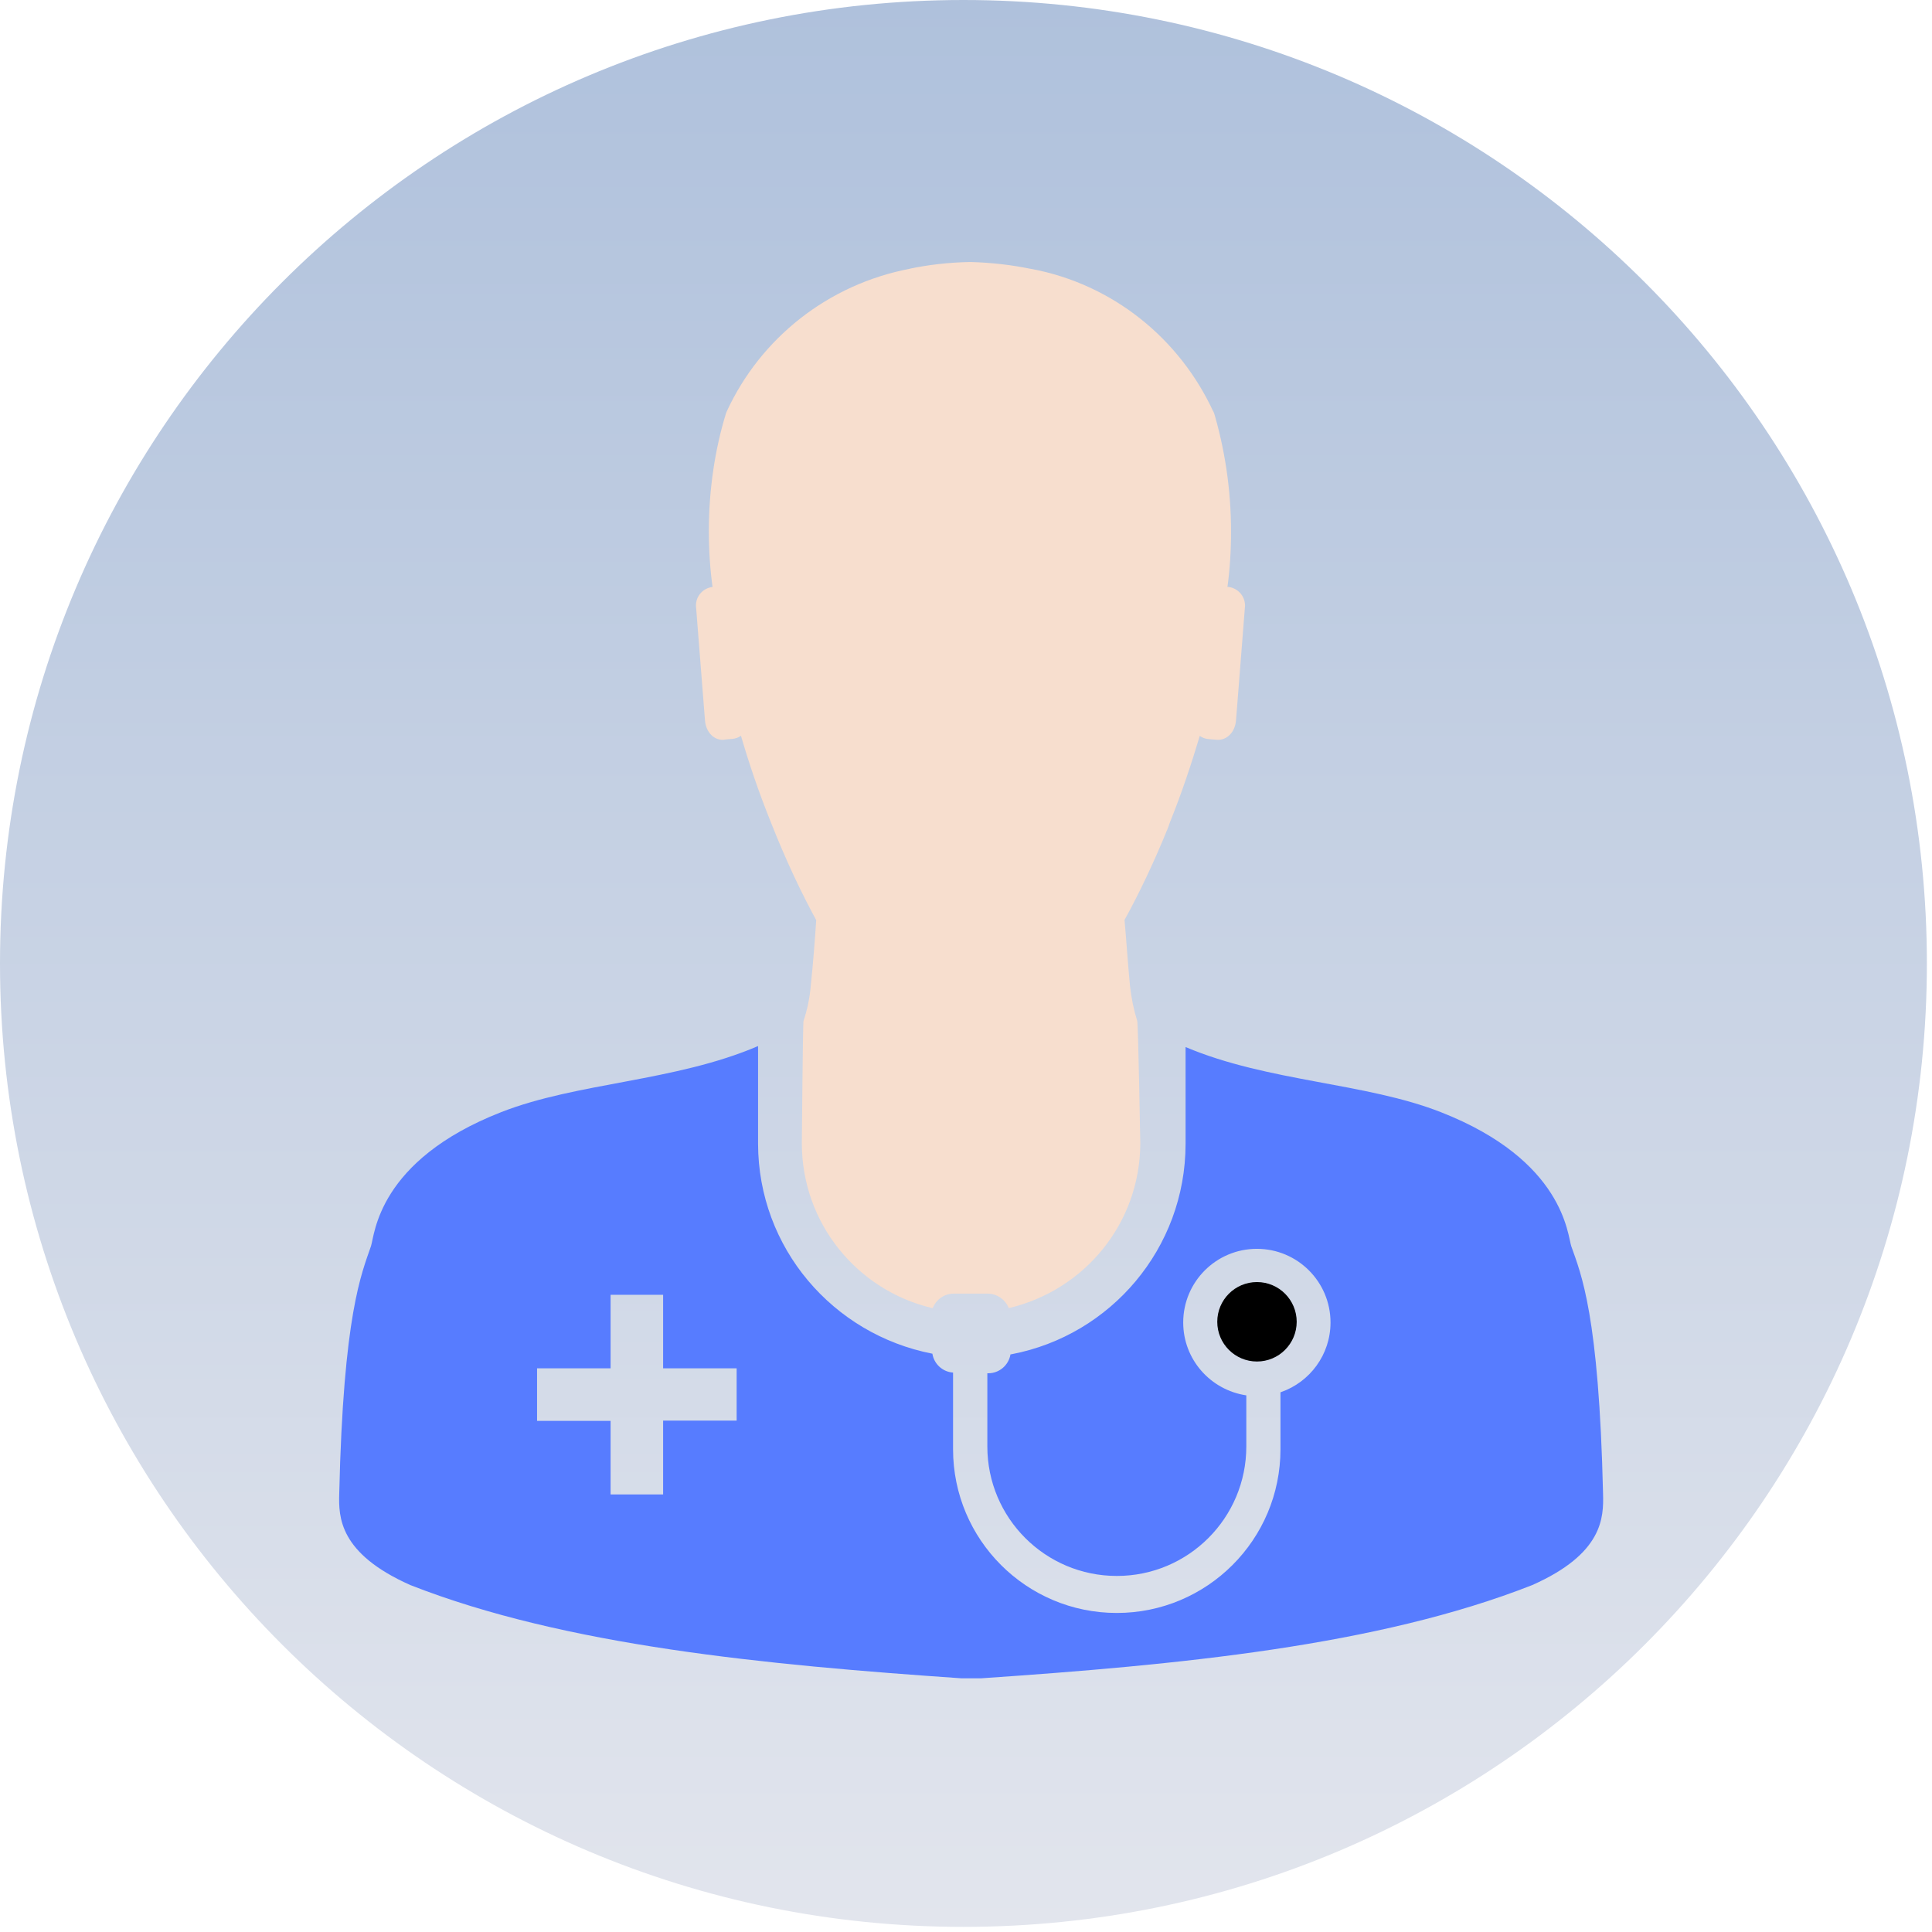
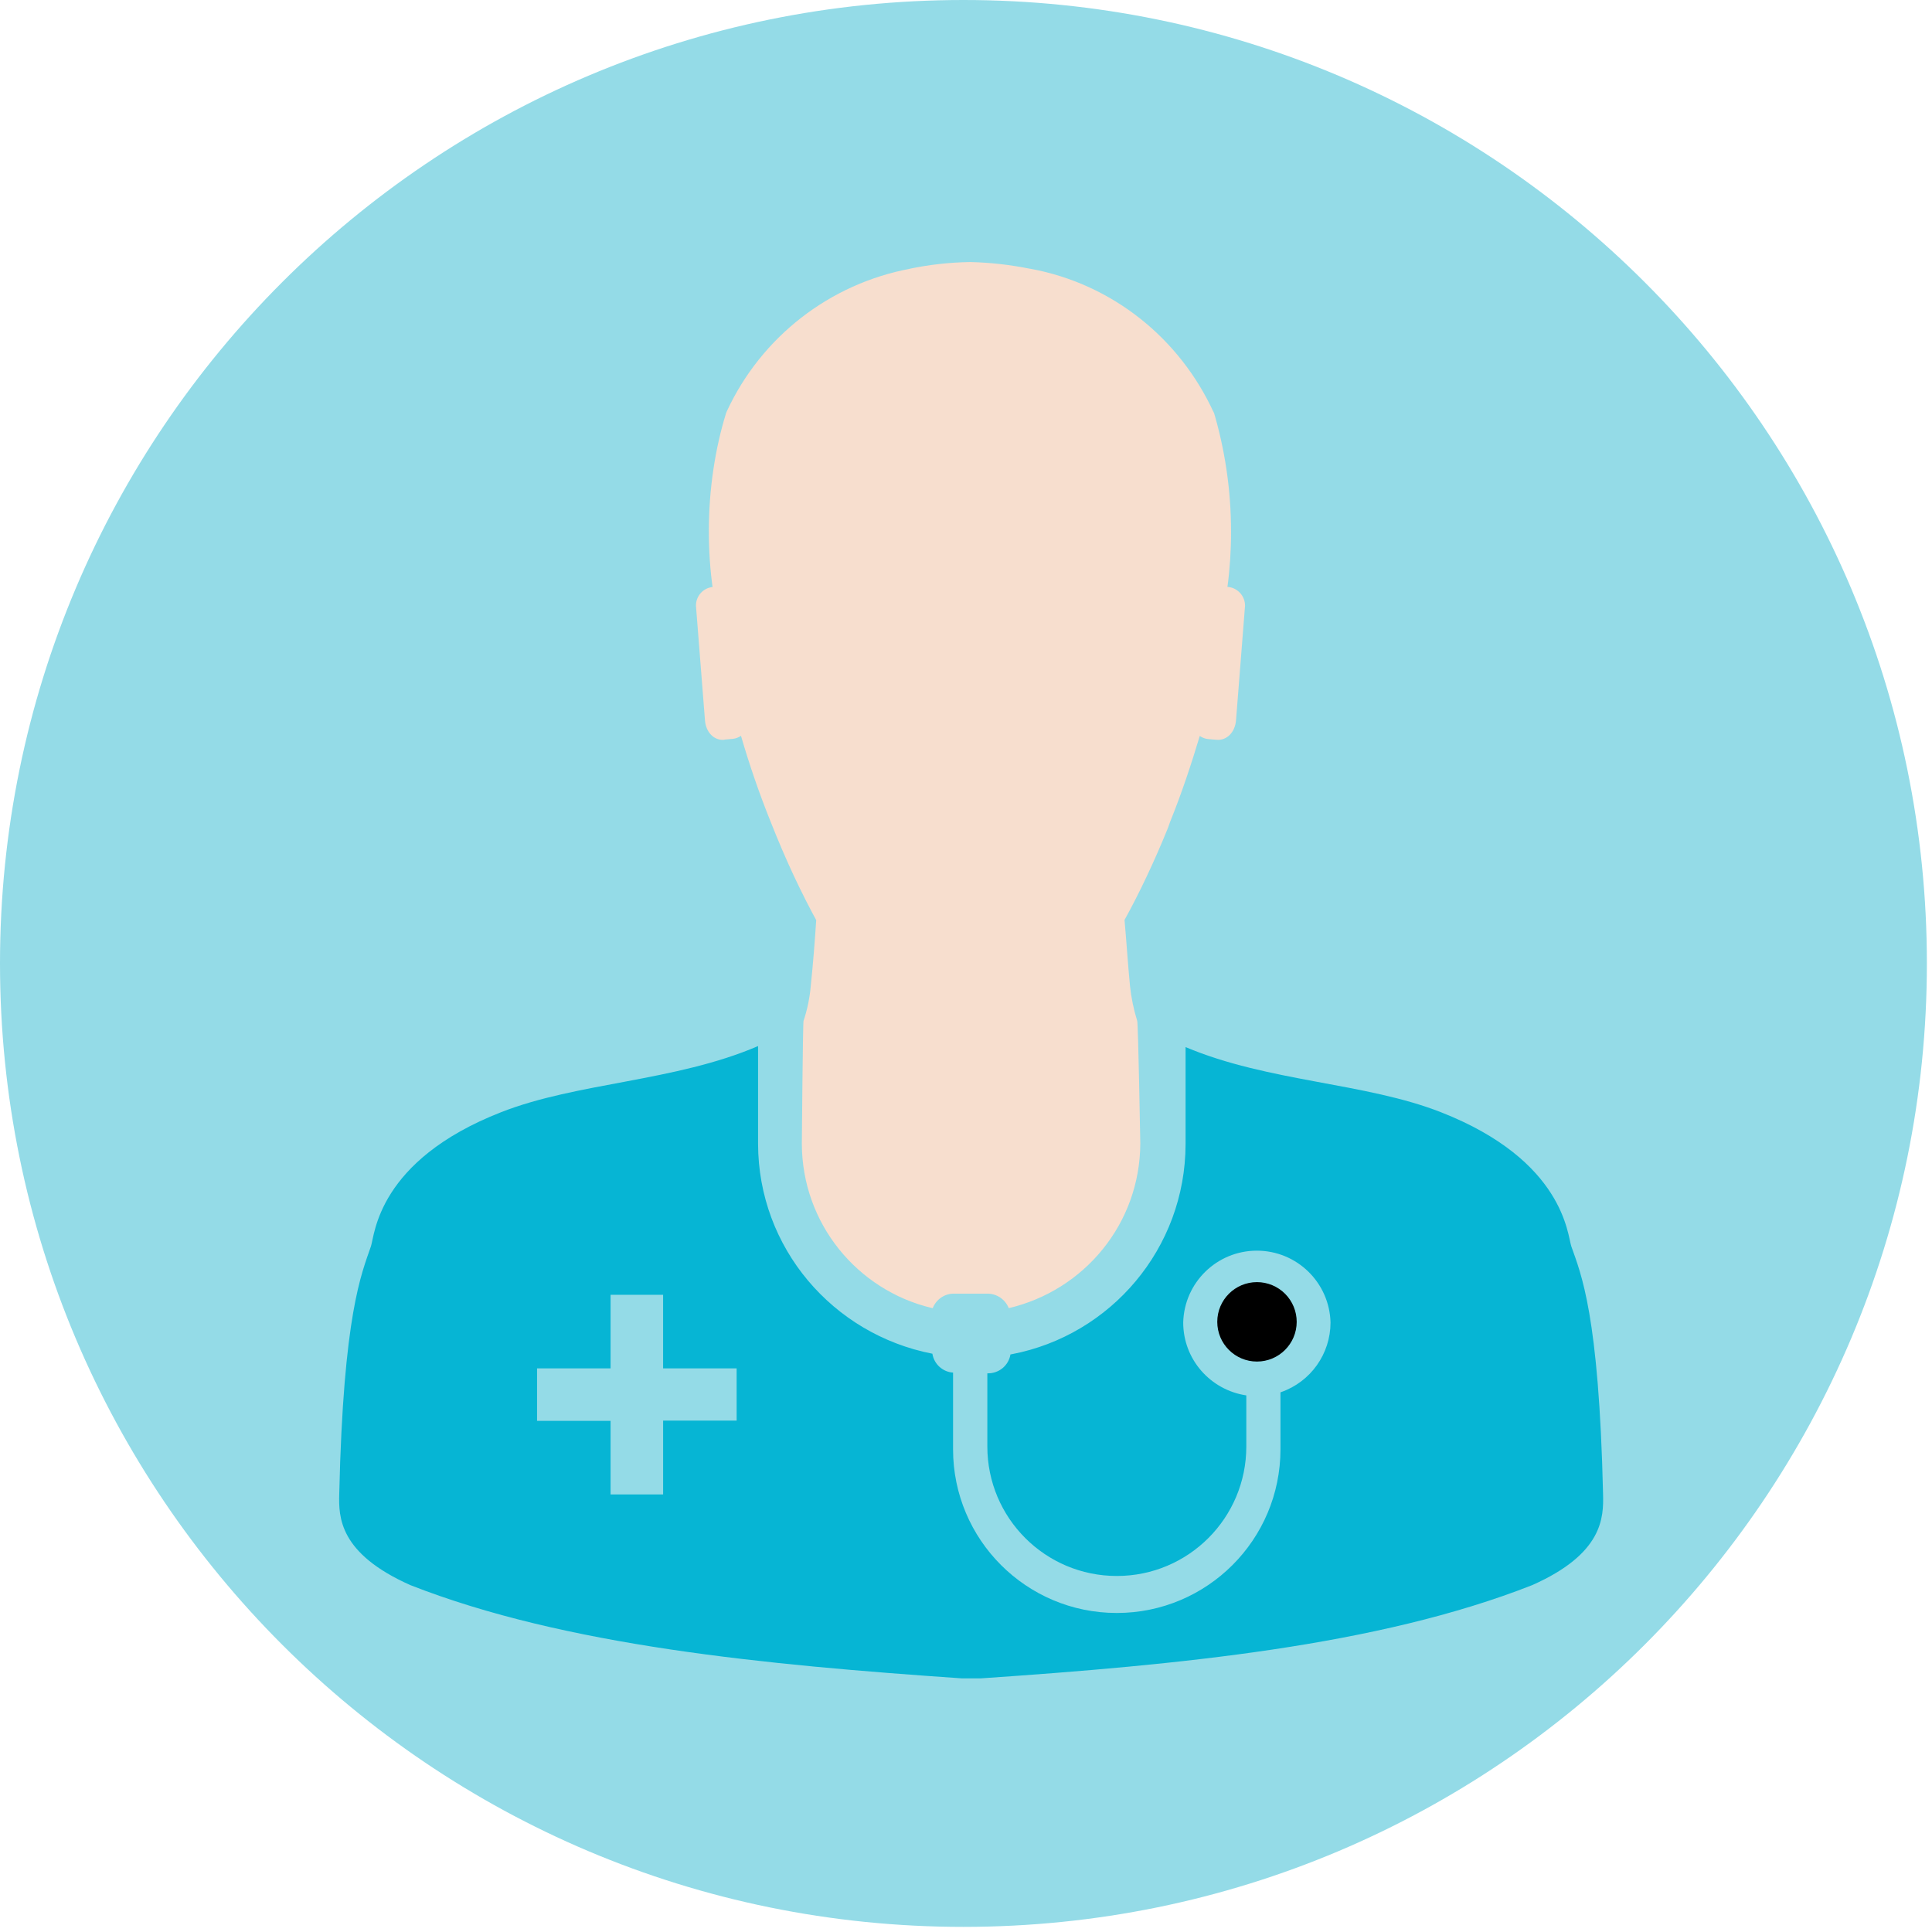
<svg xmlns="http://www.w3.org/2000/svg" width="126" height="126" viewBox="0 0 126 126" fill="none">
-   <circle cx="62.833" cy="62.833" r="62.833" fill="url(#paint0_linear_4741_2362)" />
-   <path d="M47.248 48.233L47.786 48.187C47.99 48.163 48.175 48.09 48.329 47.983L48.325 47.986C48.841 49.765 49.472 51.635 50.261 53.594C51.274 56.157 52.27 58.263 53.387 60.295L53.233 59.987C53.14 61.388 53.029 62.828 52.882 64.221C52.813 65.079 52.644 65.88 52.386 66.634L52.405 66.565C52.359 66.584 52.294 74.57 52.294 74.57C52.297 79.778 55.904 84.138 60.753 85.297L60.83 85.312C61.05 84.754 61.581 84.366 62.204 84.366H64.413C65.033 84.373 65.564 84.758 65.784 85.301L65.787 85.312C70.726 84.15 74.347 79.789 74.367 74.578C74.367 74.578 74.232 66.623 74.163 66.569C73.951 65.895 73.782 65.102 73.693 64.286L73.689 64.228C73.555 62.828 73.466 61.423 73.339 59.995C74.29 58.278 75.287 56.177 76.164 54.01L76.31 53.602C77.099 51.643 77.711 49.776 78.246 47.994C78.396 48.102 78.581 48.175 78.781 48.198H78.785L79.328 48.244C79.982 48.313 80.559 47.775 80.613 46.94L81.198 39.507C81.198 39.504 81.198 39.5 81.198 39.5C81.198 38.872 80.729 38.357 80.124 38.28H80.117H80.051C80.201 37.198 80.286 35.951 80.286 34.685C80.286 31.921 79.878 29.25 79.12 26.737L79.17 26.933C76.949 22.061 72.546 18.523 67.242 17.534L67.142 17.519C66.003 17.284 64.675 17.126 63.32 17.088H63.286H63.24C61.858 17.115 60.53 17.269 59.245 17.542L59.383 17.519C53.987 18.535 49.592 22.072 47.398 26.829L47.355 26.933C46.639 29.242 46.228 31.898 46.228 34.646C46.228 35.928 46.316 37.19 46.489 38.422L46.474 38.28C45.862 38.349 45.389 38.861 45.389 39.484V39.511L45.974 46.943C46.028 47.798 46.613 48.313 47.244 48.244L47.248 48.233Z" fill="#F7DECE" />
-   <path d="M104.547 97.422C104.278 85.721 103.108 83.073 102.476 81.28C102.226 80.56 102.022 75.695 93.986 72.539C89.059 70.599 82.701 70.561 77.32 68.286V74.614C77.309 81.418 72.436 87.08 65.989 88.316L65.901 88.331C65.782 89.031 65.181 89.555 64.462 89.562H64.392V94.335C64.392 99 68.172 102.779 72.837 102.779C77.501 102.779 81.281 99 81.281 94.335V91.002C78.941 90.652 77.166 88.658 77.166 86.249C77.166 83.597 79.318 81.445 81.97 81.445C84.622 81.445 86.773 83.597 86.773 86.249C86.773 88.35 85.422 90.136 83.544 90.79L83.509 90.802V94.335V94.516C83.509 100.412 78.729 105.193 72.833 105.193C66.936 105.193 62.156 100.412 62.156 94.516C62.156 94.451 62.156 94.389 62.156 94.323V94.331V89.516C61.471 89.47 60.917 88.954 60.809 88.292V88.285C54.304 87.018 49.455 81.376 49.439 74.598V68.221C44.036 70.542 37.639 70.588 32.685 72.531C24.626 75.684 24.441 80.537 24.195 81.268C23.579 83.07 22.394 85.706 22.124 97.414C22.078 98.954 22.124 101.313 26.766 103.376C36.873 107.34 49.894 108.572 62.73 109.457H63.961C76.824 108.58 89.825 107.352 99.925 103.376C104.547 101.325 104.589 98.977 104.547 97.422ZM48.042 92.649H43.247V97.464H39.821V92.665H35.026V89.239H39.821V84.444H43.247V89.239H48.042V92.649Z" fill="#577CFF" />
-   <path d="M84.567 86.207C84.567 84.776 83.409 83.613 81.977 83.613C80.545 83.613 79.387 84.772 79.387 86.204C79.387 87.635 80.545 88.794 81.977 88.794C83.405 88.794 84.563 87.635 84.567 86.207Z" fill="black" />
-   <defs>
-     <linearGradient id="paint0_linear_4741_2362" x1="62.833" y1="0" x2="62.833" y2="125.665" gradientUnits="userSpaceOnUse">
-       <stop stop-color="#AFC1DC" />
-       <stop offset="1" stop-color="#E2E5ED" />
-     </linearGradient>
-   </defs>
+   <circle cx="62.833" cy="62.833" r="62.833" fill="#94dbe7" />
+   <path d="m47.248 48.235.538-.047c.204-.023.39-.096.543-.204l-.004.004a59 59 0 0 0 1.936 5.608c1.013 2.563 2.01 4.669 3.126 6.7l-.154-.307c-.093 1.401-.204 2.84-.35 4.234a10 10 0 0 1-.497 2.413l.02-.07c-.047.02-.112 8.006-.112 8.006.003 5.208 3.61 9.569 8.46 10.727l.076.015c.22-.558.75-.946 1.374-.946h2.21a1.5 1.5 0 0 1 1.37.935l.003.011c4.939-1.162 8.56-5.523 8.58-10.734 0 0-.135-7.956-.204-8.01a12 12 0 0 1-.47-2.282l-.004-.058c-.134-1.4-.223-2.805-.35-4.233.95-1.717 1.948-3.818 2.825-5.985l.146-.408c.79-1.96 1.401-3.826 1.936-5.608.15.108.335.18.535.204h.004l.543.046c.654.07 1.231-.47 1.285-1.305l.585-7.432v-.007a1.23 1.23 0 0 0-1.073-1.22h-.074a27 27 0 0 0 .235-3.595c0-2.764-.408-5.435-1.166-7.948l.05.196c-2.22-4.872-6.624-8.41-11.928-9.399l-.1-.015a22.5 22.5 0 0 0-3.822-.431h-.08a21 21 0 0 0-3.995.454l.138-.023a16.53 16.53 0 0 0-11.985 9.31l-.043.104c-.715 2.31-1.127 4.965-1.127 7.713 0 1.282.088 2.544.261 3.776l-.015-.142a1.216 1.216 0 0 0-1.085 1.204v.027l.585 7.432c.054.855.639 1.37 1.27 1.301z" fill="#f7dece" />
+   <path d="M104.547 97.424c-.269-11.7-1.439-14.349-2.071-16.143-.25-.72-.454-5.584-8.49-8.74-4.927-1.94-11.285-1.978-16.666-4.253v6.327c-.011 6.805-4.884 12.467-11.33 13.702l-.09.016a1.474 1.474 0 0 1-1.439 1.231h-.069v4.773a8.443 8.443 0 0 0 8.445 8.444 8.443 8.443 0 0 0 8.444-8.444v-3.333c-2.34-.35-4.115-2.344-4.115-4.754a4.805 4.805 0 0 1 9.607 0 4.81 4.81 0 0 1-3.229 4.542l-.035.012v3.713c0 5.897-4.78 10.677-10.676 10.677-5.897 0-10.677-4.78-10.677-10.676v-.193.008-4.815a1.466 1.466 0 0 1-1.347-1.224v-.008c-6.505-1.266-11.354-6.908-11.37-13.686v-6.378c-5.403 2.321-11.8 2.367-16.754 4.311-8.06 3.152-8.244 8.006-8.49 8.737-.616 1.801-1.801 4.438-2.07 16.146-.047 1.54 0 3.899 4.64 5.962 10.108 3.964 23.129 5.196 35.965 6.081h1.231c12.863-.878 25.864-2.105 35.964-6.081 4.622-2.052 4.664-4.4 4.622-5.954M48.042 92.65h-4.795v4.815H39.82v-4.8h-4.795V89.24h4.795v-4.796h3.426v4.796h4.795z" fill="#06b5d4" />
+   <path d="M84.567 86.211a2.59 2.59 0 0 0-2.59-2.594 2.59 2.59 0 0 0-2.59 2.59 2.59 2.59 0 0 0 2.59 2.59 2.593 2.593 0 0 0 2.59-2.586" fill="#000" />
</svg>
